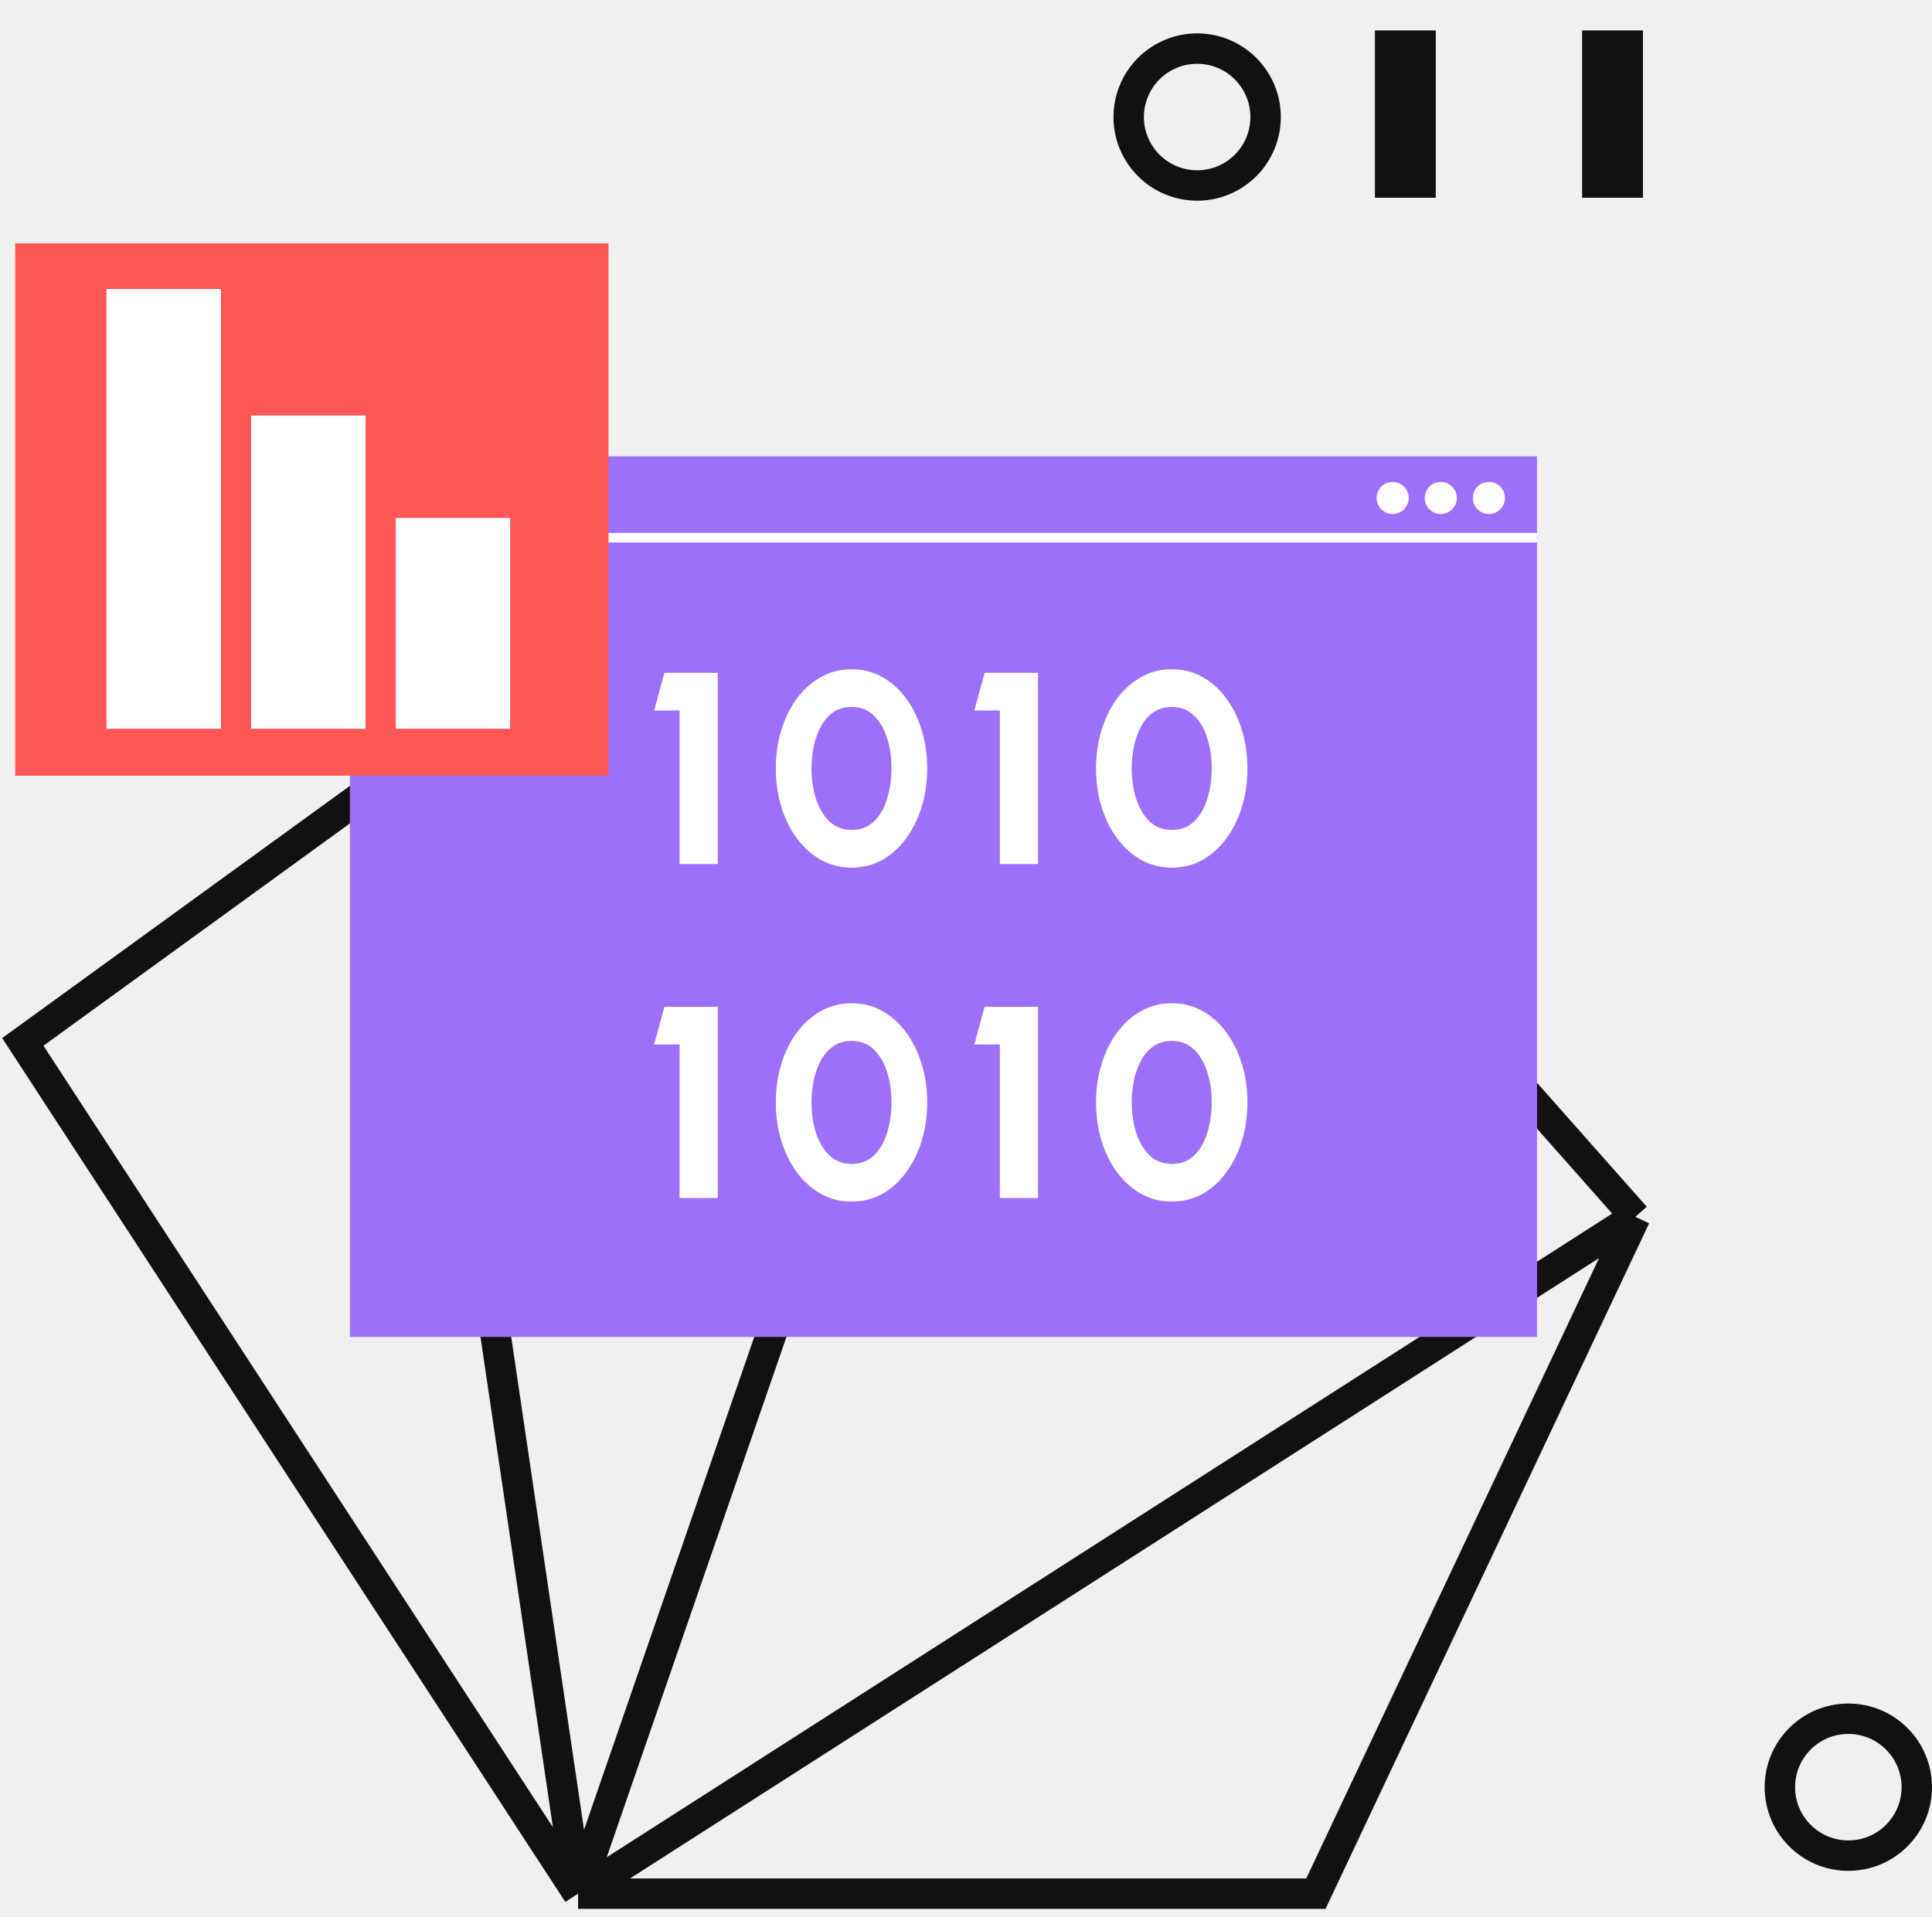
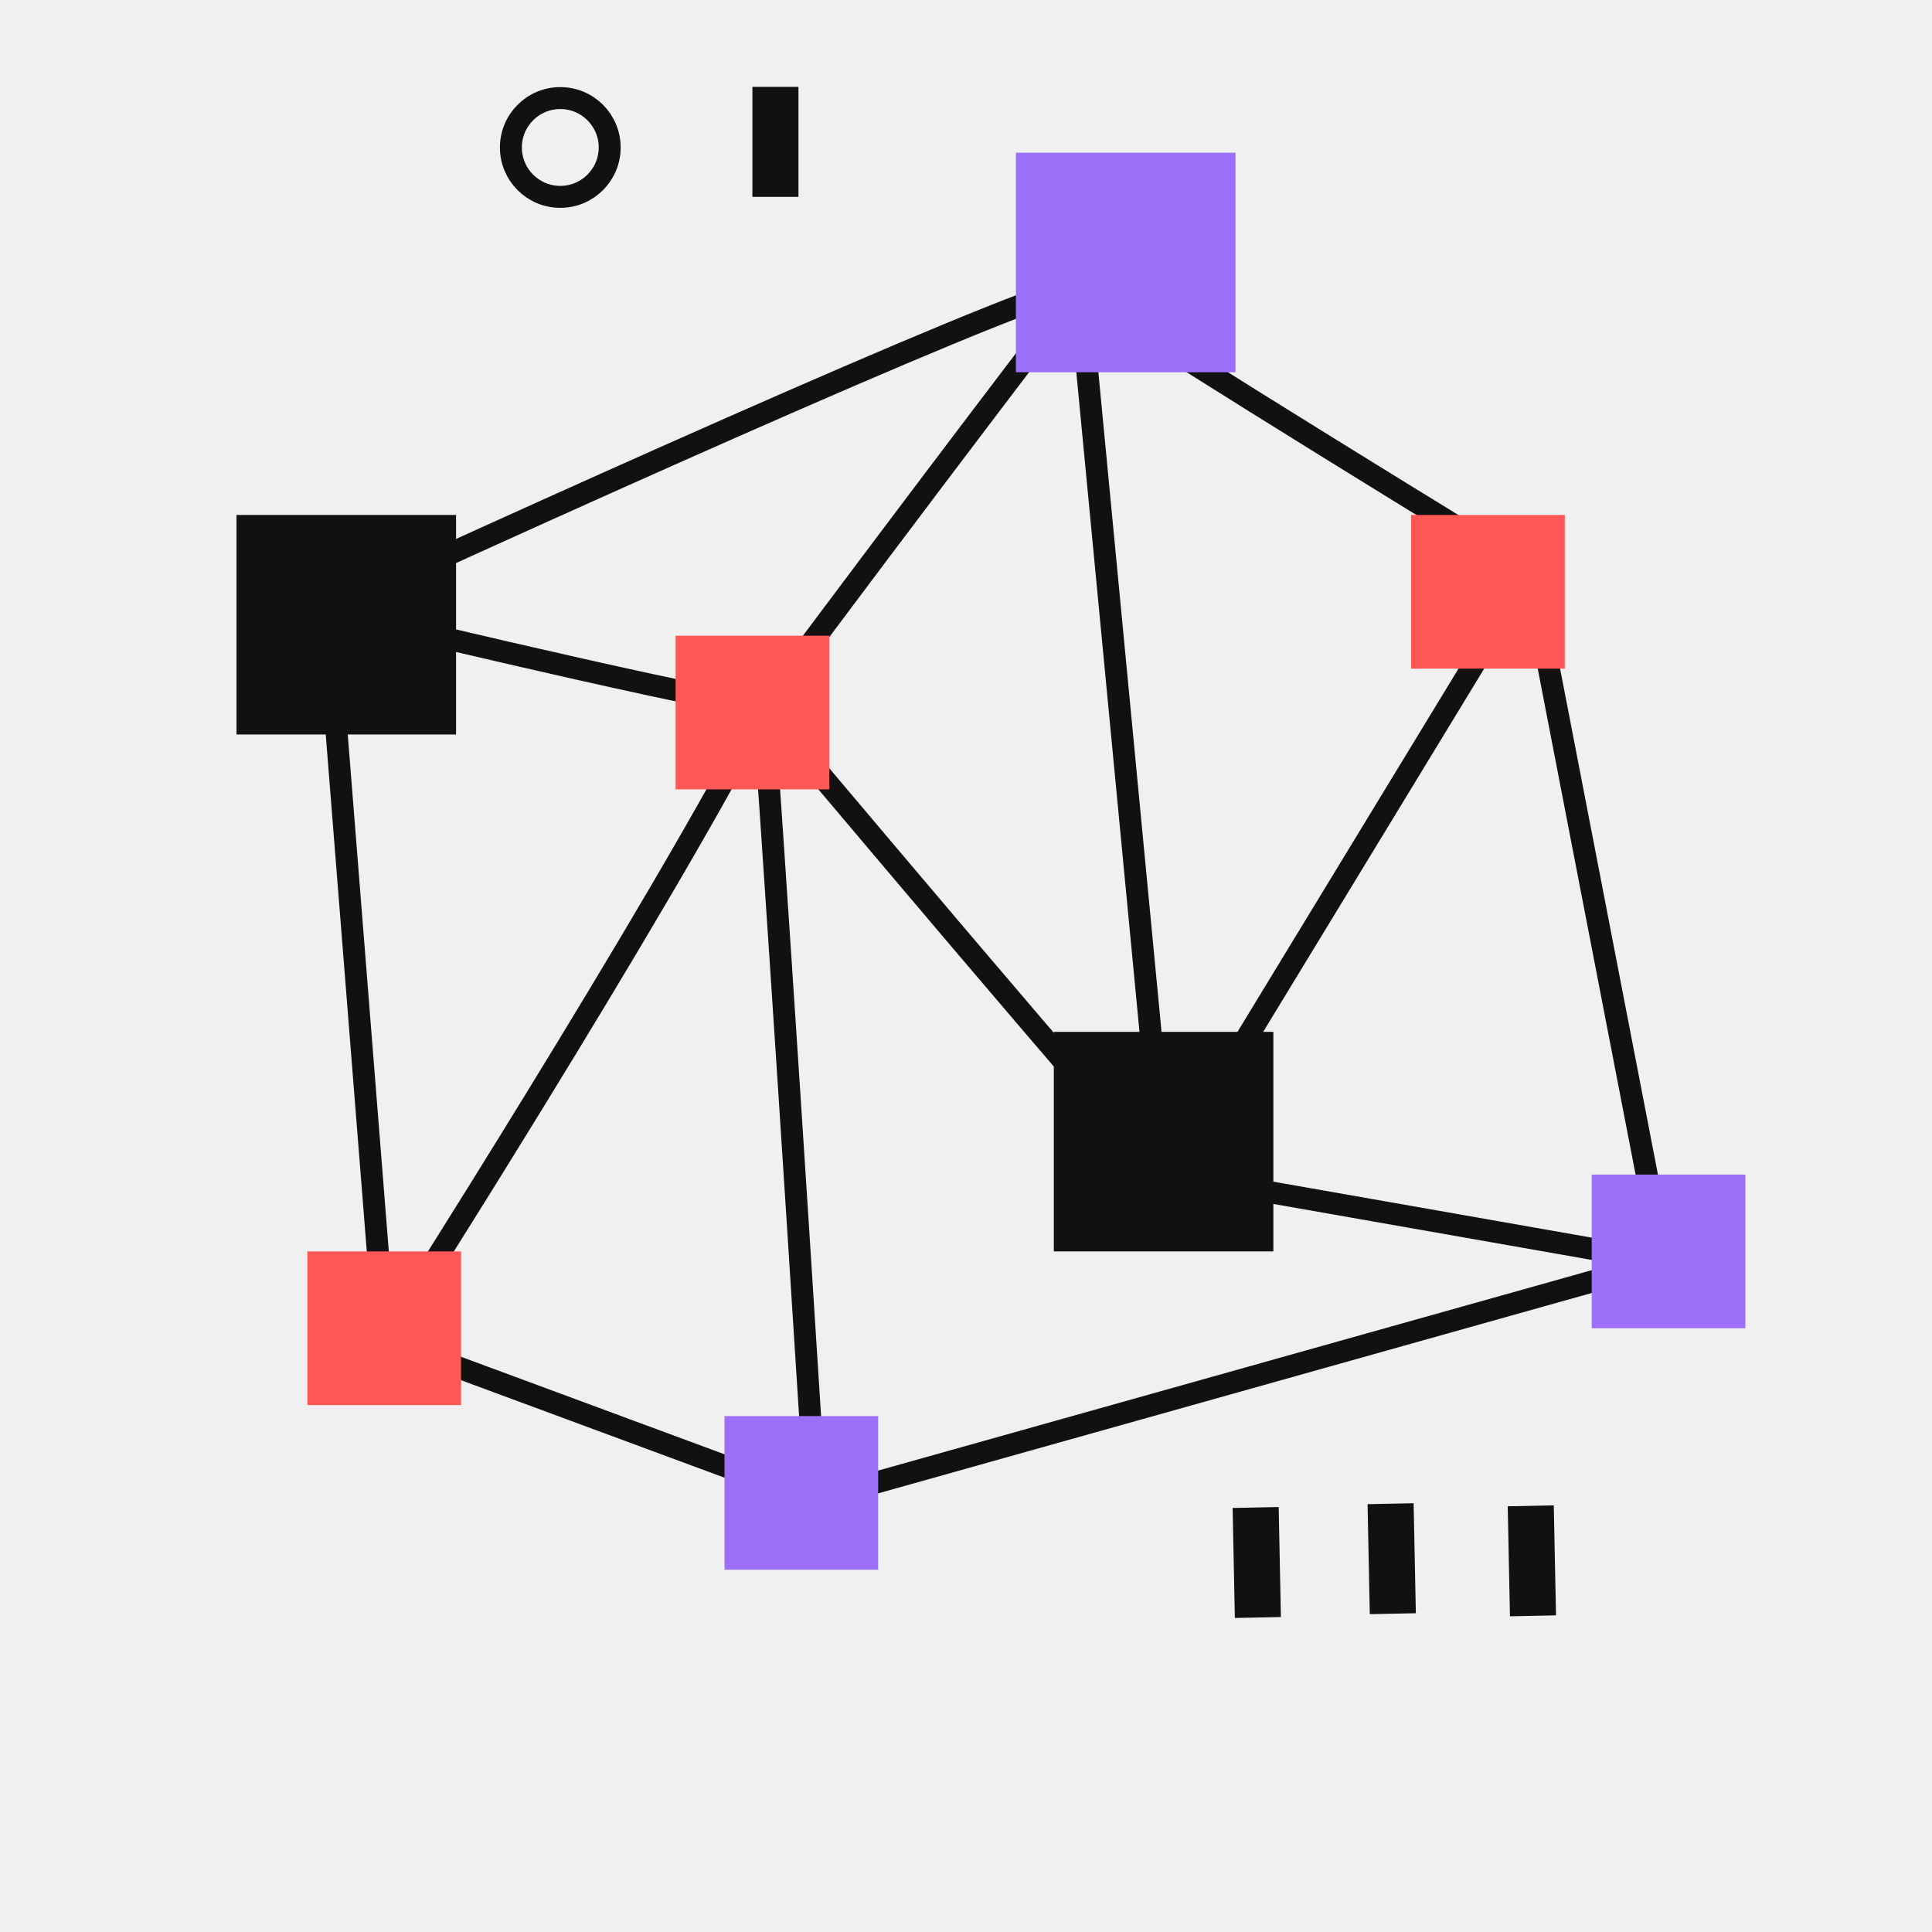
- <svg xmlns="http://www.w3.org/2000/svg" width="127" height="126" viewBox="0 0 127 126" fill="none">
-   <path d="M27 50L1.5 68.5L38 124.5M27 50L41.5 44.5L52.967 39L68.557 36M27 50L38 124.5M38 124.5H86.5L107.5 80M38 124.5L107.5 80M38 124.5L68.557 36M107.5 80L68.557 36" stroke="#111111" stroke-width="2" />
-   <circle cx="121.5" cy="117.5" r="4.5" stroke="#111111" stroke-width="2" />
-   <path fill-rule="evenodd" clip-rule="evenodd" d="M90.381 13V2L94.381 2V13H90.381Z" fill="#111111" />
-   <path fill-rule="evenodd" clip-rule="evenodd" d="M104 13V2L108 2V13H104Z" fill="#111111" />
-   <circle cx="78.695" cy="7.695" r="4.5" transform="rotate(53.3902 78.6951 7.69493)" stroke="#111111" stroke-width="2" />
-   <rect x="23" y="30" width="78.036" height="57.898" fill="#9D70F9" />
-   <rect x="23" y="35.035" width="78.036" height="0.629" fill="white" />
-   <circle cx="91.547" cy="32.738" r="1.055" fill="white" />
-   <circle cx="94.709" cy="32.738" r="1.055" fill="white" />
-   <circle cx="97.873" cy="32.738" r="1.055" fill="white" />
-   <path d="M44.674 56.809V46.713H43L43.673 44.233H47.184V56.809H44.674Z" fill="white" />
-   <path d="M55.983 57.043C55.249 57.043 54.579 56.875 53.973 56.54C53.366 56.198 52.839 55.728 52.39 55.129C51.947 54.531 51.604 53.839 51.362 53.054C51.119 52.264 50.998 51.42 50.998 50.521C50.998 49.623 51.119 48.782 51.362 47.997C51.604 47.207 51.947 46.512 52.39 45.913C52.839 45.314 53.366 44.847 53.973 44.512C54.579 44.171 55.249 44 55.983 44C56.717 44 57.387 44.171 57.993 44.512C58.6 44.847 59.121 45.314 59.558 45.913C60.001 46.512 60.343 47.207 60.586 47.997C60.828 48.782 60.95 49.623 60.95 50.521C60.95 51.42 60.828 52.264 60.586 53.054C60.343 53.839 60.001 54.531 59.558 55.129C59.121 55.728 58.6 56.198 57.993 56.54C57.387 56.875 56.717 57.043 55.983 57.043ZM55.983 54.563C56.583 54.563 57.078 54.372 57.466 53.989C57.854 53.605 58.139 53.105 58.321 52.489C58.509 51.872 58.603 51.216 58.603 50.521C58.603 49.785 58.503 49.111 58.303 48.5C58.108 47.889 57.817 47.401 57.429 47.036C57.041 46.665 56.559 46.479 55.983 46.479C55.528 46.479 55.134 46.59 54.8 46.812C54.473 47.033 54.2 47.336 53.982 47.719C53.769 48.102 53.609 48.536 53.5 49.021C53.397 49.5 53.345 50 53.345 50.521C53.345 51.216 53.439 51.872 53.627 52.489C53.821 53.099 54.112 53.599 54.5 53.989C54.894 54.372 55.389 54.563 55.983 54.563Z" fill="white" />
-   <path d="M65.724 56.809V46.713H64.05L64.723 44.233H68.235V56.809H65.724Z" fill="white" />
-   <path d="M77.033 57.043C76.299 57.043 75.629 56.875 75.023 56.54C74.416 56.198 73.889 55.728 73.44 55.129C72.997 54.531 72.655 53.839 72.412 53.054C72.169 52.264 72.048 51.42 72.048 50.521C72.048 49.623 72.169 48.782 72.412 47.997C72.655 47.207 72.997 46.512 73.44 45.913C73.889 45.314 74.416 44.847 75.023 44.512C75.629 44.171 76.299 44 77.033 44C77.767 44 78.437 44.171 79.044 44.512C79.65 44.847 80.172 45.314 80.608 45.913C81.051 46.512 81.394 47.207 81.636 47.997C81.879 48.782 82 49.623 82 50.521C82 51.42 81.879 52.264 81.636 53.054C81.394 53.839 81.051 54.531 80.608 55.129C80.172 55.728 79.65 56.198 79.044 56.54C78.437 56.875 77.767 57.043 77.033 57.043ZM77.033 54.563C77.634 54.563 78.128 54.372 78.516 53.989C78.904 53.605 79.189 53.105 79.371 52.489C79.559 51.872 79.653 51.216 79.653 50.521C79.653 49.785 79.553 49.111 79.353 48.5C79.159 47.889 78.868 47.401 78.48 47.036C78.091 46.665 77.609 46.479 77.033 46.479C76.578 46.479 76.184 46.59 75.851 46.812C75.523 47.033 75.25 47.336 75.032 47.719C74.82 48.102 74.659 48.536 74.55 49.021C74.447 49.5 74.395 50 74.395 50.521C74.395 51.216 74.489 51.872 74.677 52.489C74.871 53.099 75.162 53.599 75.55 53.989C75.945 54.372 76.439 54.563 77.033 54.563Z" fill="white" />
-   <path d="M44.674 78.766V68.67H43L43.673 66.191H47.184V78.766H44.674Z" fill="white" />
-   <path d="M55.983 79C55.249 79 54.579 78.832 53.973 78.497C53.366 78.156 52.839 77.686 52.39 77.087C51.947 76.488 51.604 75.796 51.362 75.012C51.119 74.221 50.998 73.377 50.998 72.479C50.998 71.58 51.119 70.739 51.362 69.955C51.604 69.164 51.947 68.469 52.39 67.871C52.839 67.272 53.366 66.805 53.973 66.469C54.579 66.128 55.249 65.957 55.983 65.957C56.717 65.957 57.387 66.128 57.993 66.469C58.6 66.805 59.121 67.272 59.558 67.871C60.001 68.469 60.343 69.164 60.586 69.955C60.828 70.739 60.95 71.58 60.95 72.479C60.95 73.377 60.828 74.221 60.586 75.012C60.343 75.796 60.001 76.488 59.558 77.087C59.121 77.686 58.6 78.156 57.993 78.497C57.387 78.832 56.717 79 55.983 79ZM55.983 76.521C56.583 76.521 57.078 76.329 57.466 75.946C57.854 75.563 58.139 75.063 58.321 74.446C58.509 73.829 58.603 73.173 58.603 72.479C58.603 71.742 58.503 71.068 58.303 70.458C58.108 69.847 57.817 69.359 57.429 68.993C57.041 68.622 56.559 68.436 55.983 68.436C55.528 68.436 55.134 68.547 54.8 68.769C54.473 68.99 54.2 69.293 53.982 69.676C53.769 70.059 53.609 70.493 53.5 70.979C53.397 71.458 53.345 71.958 53.345 72.479C53.345 73.173 53.439 73.829 53.627 74.446C53.821 75.057 54.112 75.557 54.5 75.946C54.894 76.329 55.389 76.521 55.983 76.521Z" fill="white" />
-   <path d="M65.724 78.766V68.67H64.05L64.723 66.191H68.235V78.766H65.724Z" fill="white" />
-   <path d="M77.033 79C76.299 79 75.629 78.832 75.023 78.497C74.416 78.156 73.889 77.686 73.44 77.087C72.997 76.488 72.655 75.796 72.412 75.012C72.169 74.221 72.048 73.377 72.048 72.479C72.048 71.58 72.169 70.739 72.412 69.955C72.655 69.164 72.997 68.469 73.44 67.871C73.889 67.272 74.416 66.805 75.023 66.469C75.629 66.128 76.299 65.957 77.033 65.957C77.767 65.957 78.437 66.128 79.044 66.469C79.65 66.805 80.172 67.272 80.608 67.871C81.051 68.469 81.394 69.164 81.636 69.955C81.879 70.739 82 71.58 82 72.479C82 73.377 81.879 74.221 81.636 75.012C81.394 75.796 81.051 76.488 80.608 77.087C80.172 77.686 79.65 78.156 79.044 78.497C78.437 78.832 77.767 79 77.033 79ZM77.033 76.521C77.634 76.521 78.128 76.329 78.516 75.946C78.904 75.563 79.189 75.063 79.371 74.446C79.559 73.829 79.653 73.173 79.653 72.479C79.653 71.742 79.553 71.068 79.353 70.458C79.159 69.847 78.868 69.359 78.48 68.993C78.091 68.622 77.609 68.436 77.033 68.436C76.578 68.436 76.184 68.547 75.851 68.769C75.523 68.99 75.25 69.293 75.032 69.676C74.82 70.059 74.659 70.493 74.55 70.979C74.447 71.458 74.395 71.958 74.395 72.479C74.395 73.173 74.489 73.829 74.677 74.446C74.871 75.057 75.162 75.557 75.55 75.946C75.945 76.329 76.439 76.521 77.033 76.521Z" fill="white" />
-   <rect x="1" y="16" width="39" height="35" fill="#FF5656" />
-   <rect x="16.506" y="27.317" width="7.525" height="20.596" fill="white" />
-   <rect x="7" y="19" width="7.525" height="28.913" fill="white" />
-   <rect x="26.013" y="34.051" width="7.525" height="13.862" fill="white" />
+ <svg xmlns="http://www.w3.org/2000/svg" width="176" height="176" viewBox="0 0 176 176" fill="none">
+   <path fill-rule="evenodd" clip-rule="evenodd" d="M141.545 137.134L141.748 147.155L137.553 147.24L137.35 137.219L141.545 137.134Z" fill="#111111" />
+   <path fill-rule="evenodd" clip-rule="evenodd" d="M128.777 136.941L128.98 146.962L124.785 147.047L124.582 137.026L128.777 136.941Z" fill="#111111" />
+   <path fill-rule="evenodd" clip-rule="evenodd" d="M116.484 137.287L116.687 147.308L112.492 147.393L112.289 137.372L116.484 137.287Z" fill="#111111" />
+   <path fill-rule="evenodd" clip-rule="evenodd" d="M72.737 7.912V17.934H68.541V7.912H72.737Z" fill="#111111" />
+   <circle cx="51.041" cy="13.434" r="4.5" stroke="#111111" stroke-width="2" />
+   <path d="M74.276 136.611L35.06 122.098M74.276 136.611C74.276 136.611 71.545 92.911 69.545 64.411M74.276 136.611L151.545 114.911M35.06 122.098L29.776 55.572M35.06 122.098C35.06 122.098 60.045 82.911 69.545 64.411M29.776 55.572C52.175 45.272 97.245 24.988 98.32 26.251M29.776 55.572C29.776 55.572 60.045 62.911 69.545 64.411M98.32 26.251C99.396 27.514 126.154 44.009 139.398 52.098M98.32 26.251L106.045 106.911M98.32 26.251C98.32 26.251 84.045 44.911 69.545 64.411M139.398 52.098L151.545 114.911M139.398 52.098L106.045 106.911M151.545 114.911L106.045 106.911M69.545 64.411C69.545 64.411 105.518 107.212 106.045 106.911" stroke="#111111" stroke-width="2" />
+   <rect x="92.545" y="13.911" width="20" height="20" fill="#9D70F9" />
+   <rect x="96" y="94" width="20" height="20" fill="#111111" />
+   <rect x="21.545" y="46.911" width="20" height="20" fill="#111111" />
+   <rect x="61.545" y="57.911" width="14" height="14" fill="#FF5656" />
+   <rect x="66" y="129" width="14" height="14" fill="#9D70F9" />
+   <rect x="145" y="107" width="14" height="14" fill="#9D70F9" />
+   <rect x="28" y="114" width="14" height="14" fill="#FF5656" />
+   <rect x="128.547" y="46.912" width="14" height="14" fill="#FF5656" />
</svg>
